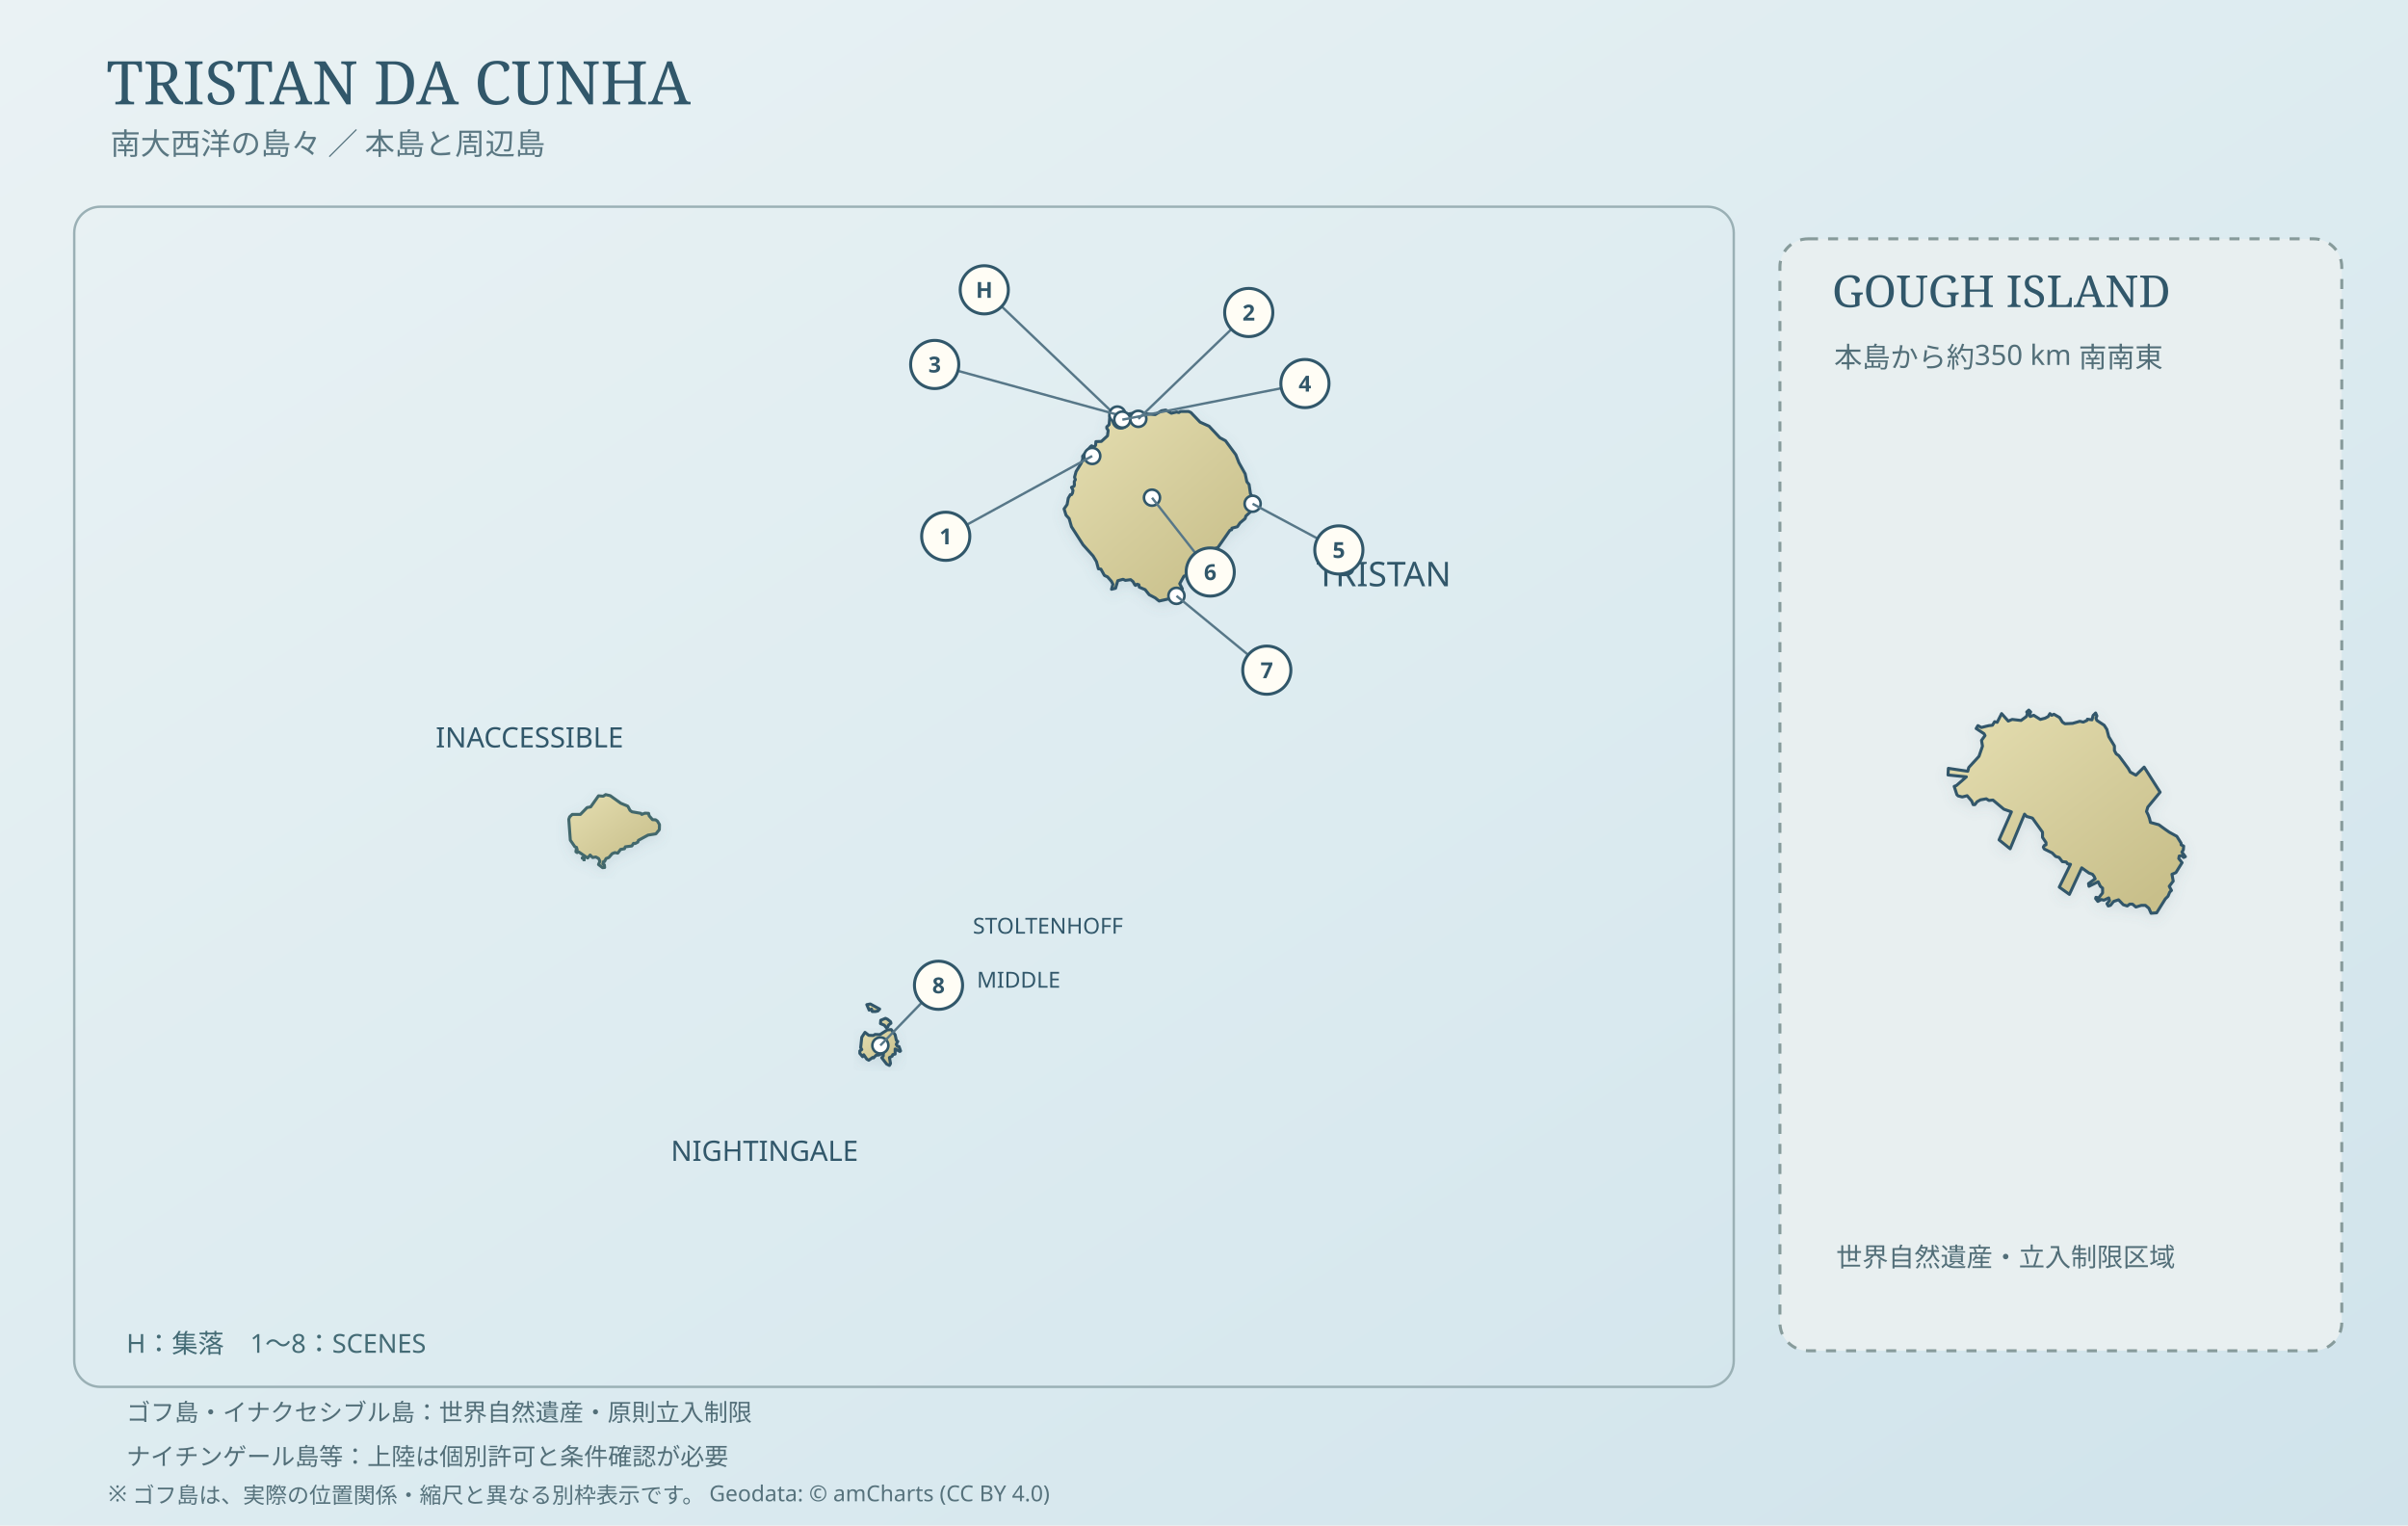
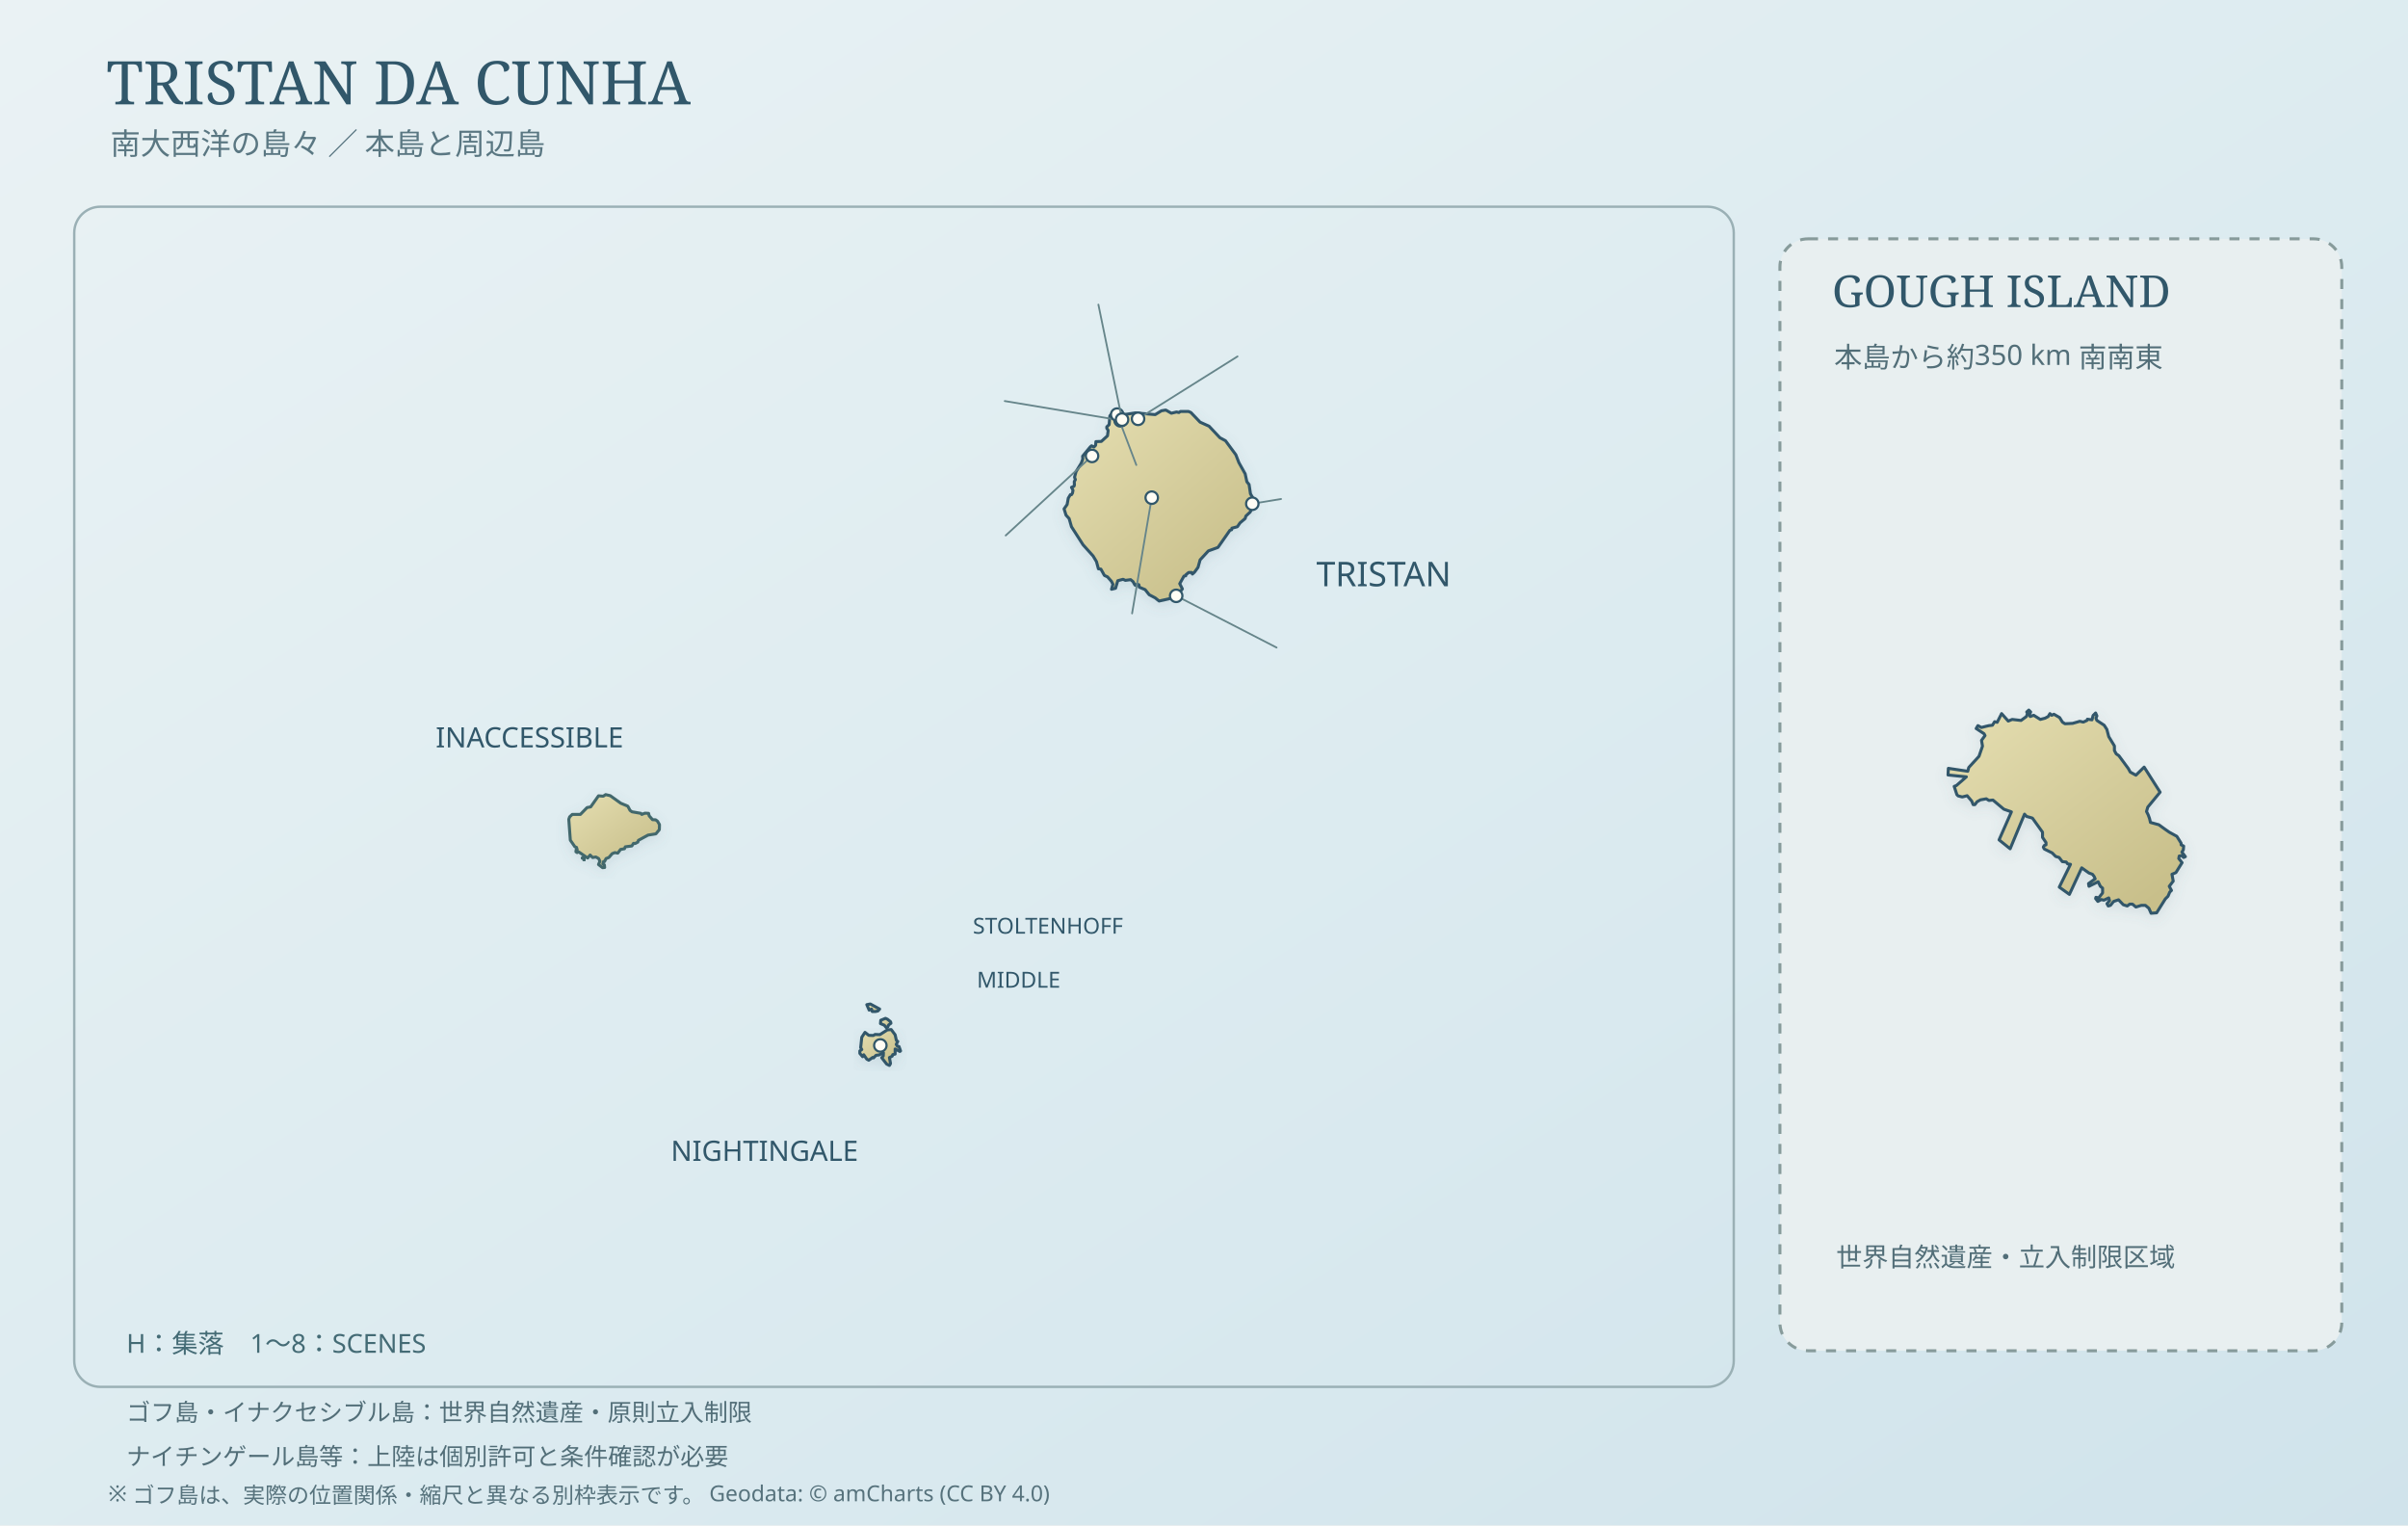
<svg xmlns="http://www.w3.org/2000/svg" viewBox="0 0 1200 760" role="img" data-map-projection="local-equirectangular-fit-v1" data-map-style="journey-atlas-map-v3-clean-background" aria-label="Tristan da Cunha four island areas and nine real locations">
  <defs>
    <linearGradient id="sea" x1="0" y1="0" x2="1" y2="1">
      <stop offset="0" stop-color="#eaf2f4" />
      <stop offset=".55" stop-color="#dcebf0" />
      <stop offset="1" stop-color="#d0e3eb" />
    </linearGradient>
    <linearGradient id="land" x1=".12" y1=".08" x2=".88" y2=".92">
      <stop offset="0" stop-color="#e2dbad" />
      <stop offset=".52" stop-color="#d4cc9b" />
      <stop offset="1" stop-color="#c8bf8a" />
    </linearGradient>
    <filter id="shadow" x="-15%" y="-15%" width="130%" height="130%">
      <feGaussianBlur in="SourceAlpha" stdDeviation="3" result="blur" />
      <feOffset in="blur" dy="2" result="offset" />
      <feColorMatrix in="offset" type="matrix" values="0 0 0 0 .12 0 0 0 0 .22 0 0 0 0 .28 0 0 0 .15 0" />
      <feBlend in="SourceGraphic" mode="normal" />
    </filter>
  </defs>
  <rect width="1200" height="760" fill="url(#sea)" />
  <text x="53" y="52" font-family="Georgia,serif" font-size="30" fill="#31576a">TRISTAN DA CUNHA</text>
  <text x="55" y="77" font-family="sans-serif" font-size="15" fill="#5a7782">南大西洋の島々 ／ 本島と周辺島</text>
  <rect x="37" y="103" width="827" height="588" rx="13" fill="none" stroke="#9ab0b5" stroke-width="1.2" />
  <g id="islands-main">
    <path id="island-5" d="M580.96,204.31 L583.74,205.89 L586.31,205.27 L587.50,205.54 L588.26,205.01 L592.29,205.01 L593.48,205.54 L598.06,210.34 L602.51,212.34 L607.94,218.11 L610.72,219.59 L615.86,226.57 L617.39,230.50 L620.52,236.09 L621.36,240.02 L622.47,241.41 L623.16,246.04 L624.69,248.66 L625.53,252.06 L623.79,253.54 L623.02,255.12 L620.87,257.12 L620.52,258.35 L617.95,260.53 L616.63,262.45 L613.92,263.15 L613.78,263.93 L612.94,264.19 L606.96,272.75 L602.17,274.49 L598.06,278.95 L597.02,282.70 L595.28,285.06 L594.24,286.02 L593.82,285.23 L592.36,285.23 L590.90,286.45 L590.90,286.89 L590.00,287.06 L587.91,290.82 L589.23,293.44 L585.76,297.63 L577.62,299.46 L575.68,297.89 L572.69,296.32 L570.67,293.78 L567.75,292.56 L567.54,291.34 L566.64,291.08 L566.01,291.69 L565.59,291.52 L564.62,289.77 L563.44,288.81 L560.80,289.16 L559.68,288.63 L557.04,289.33 L555.93,293.09 L553.91,293.61 L554.61,291.08 L553.84,289.59 L551.90,287.41 L550.37,286.71 L548.63,283.57 L547.38,283.40 L546.41,279.82 L544.74,277.03 L539.73,271.44 L533.96,262.45 L532.78,258.35 L531.25,256.69 L530.27,253.54 L531.80,251.36 L532.36,248.22 L533.40,246.47 L533.96,246.47 L534.45,245.69 L534.72,244.29 L533.96,242.81 L535.21,242.28 L535.42,241.67 L535.35,239.93 L535.91,238.97 L535.49,237.75 L536.25,234.95 L538.83,230.76 L539.59,228.76 L539.52,227.27 L543.35,222.64 L543.97,222.12 L545.15,222.73 L545.99,221.86 L546.13,220.03 L548.84,219.94 L551.90,217.15 L552.25,214.44 L551.55,213.39 L551.55,212.69 L552.73,211.56 L553.08,207.19 L553.78,206.41 L555.37,205.89 L560.80,206.50 L565.80,205.71 L575.68,206.58 L578.81,204.66 L580.96,204.31 Z" fill="url(#land)" stroke="#31576a" stroke-width="1.5" stroke-linejoin="round" filter="url(#shadow)" />
    <path id="island-6" d="M304.10,396.44 L309.32,400.19 L312.86,401.67 L313.97,403.77 L314.95,404.47 L319.40,405.25 L319.81,405.78 L321.41,405.16 L323.22,405.25 L323.50,406.47 L325.17,408.39 L326.77,408.48 L327.67,409.18 L328.64,410.84 L328.58,413.37 L326.84,415.46 L322.94,416.08 L318.15,418.69 L317.87,419.57 L316.55,420.27 L315.71,420.18 L314.88,421.49 L311.61,421.92 L311.19,422.88 L309.25,423.23 L307.86,425.07 L306.40,424.80 L305.07,425.33 L303.41,427.25 L302.02,427.77 L301.25,429.26 L300.76,429.26 L300.42,430.39 L301.18,430.91 L301.32,432.22 L300.28,432.31 L298.26,430.74 L298.96,429.08 L298.33,427.77 L296.94,426.99 L295.34,427.25 L294.09,426.03 L292.84,427.51 L288.67,424.63 L287.62,424.19 L287.62,424.80 L287.00,424.37 L287.14,423.32 L287.62,423.32 L287.28,422.19 L286.51,421.92 L284.22,418.61 L283.45,408.22 L283.87,407.00 L285.19,405.78 L289.22,405.78 L292.56,402.37 L294.37,402.02 L298.26,396.52 L300.63,396.70 L301.81,395.91 L304.10,396.44 Z" fill="url(#land)" stroke="#42676c" stroke-width="1.5" stroke-linejoin="round" filter="url(#shadow)" />
    <path id="island-1" d="M446.08,515.58 L446.70,518.38 L447.40,518.90 L446.63,520.38 L447.26,521.34 L448.02,521.43 L448.79,523.61 L448.44,523.88 L446.08,522.65 L446.08,525.19 L444.89,525.45 L444.62,526.23 L443.23,526.93 L443.78,529.90 L443.23,530.86 L441.84,530.16 L439.40,527.02 L440.17,526.15 L440.24,524.49 L438.08,525.62 L436.55,525.80 L435.30,527.11 L434.95,526.84 L432.94,528.24 L431.96,527.72 L430.43,525.53 L429.88,526.49 L428.49,524.84 L428.49,523.61 L429.46,522.92 L428.90,521.96 L429.46,516.81 L431.06,514.36 L432.94,515.85 L435.23,515.93 L436.06,515.41 L438.50,515.50 L442.18,513.14 L444.13,512.97 L446.08,515.58 Z" fill="url(#land)" stroke="#31576a" stroke-width="1.5" stroke-linejoin="round" filter="url(#shadow)" />
    <path id="island-2" d="M442.25,507.82 L443.78,509.04 L443.99,509.82 L442.81,510.70 L442.39,511.74 L441.70,512.01 L440.65,510.78 L438.78,510.00 L438.92,508.34 L441.28,507.38 L442.25,507.82 Z" fill="url(#land)" stroke="#31576a" stroke-width="1.5" stroke-linejoin="round" filter="url(#shadow)" />
    <path id="island-3" d="M433.70,500.22 L438.36,502.75 L437.52,503.71 L436.34,503.97 L434.67,503.97 L434.33,502.75 L433.14,503.28 L431.96,500.57 L433.70,500.22 Z" fill="url(#land)" stroke="#31576a" stroke-width="1.5" stroke-linejoin="round" filter="url(#shadow)" />
    <path id="island-4" d="M291.45,427.34 L291.38,428.38 L290.96,428.47 L290.96,427.95 L290.06,427.51 L291.17,426.72 L291.45,427.34 Z" fill="url(#land)" stroke="#42676c" stroke-width="1.5" stroke-linejoin="round" filter="url(#shadow)" />
  </g>
  <text x="656.0" y="292.1" fill="#31576a" font-size="17" font-family="sans-serif" text-anchor="start">TRISTAN</text>
  <text x="263.9" y="372.4" fill="#31576a" font-size="14" font-family="sans-serif" text-anchor="middle">INACCESSIBLE</text>
  <text x="381.0" y="578.4" fill="#31576a" font-size="14" font-family="sans-serif" text-anchor="middle">NIGHTINGALE</text>
  <text x="486.8" y="492.1" fill="#31576a" font-size="11" font-family="sans-serif" text-anchor="start">MIDDLE</text>
  <text x="484.8" y="465.2" fill="#31576a" font-size="11" font-family="sans-serif" text-anchor="start">STOLTENHOFF</text>
-   <g class="map-location" data-marker="H">
-     <circle cx="558.52" cy="209.44" r="4" stroke="#31576a" fill="#fff" stroke-width="1.3" />
-     <path d="M558.5,209.4 L490.5,144.4" fill="none" stroke="#577788" stroke-width="1.2" />
-     <circle cx="490.5" cy="144.4" r="12" fill="#fffdf5" stroke="#31576a" stroke-width="1.5" />
-     <text x="490.5" y="148.4" text-anchor="middle" font-size="11" font-family="sans-serif" font-weight="bold" fill="#31576a">H</text>
+   <g id="hero-marker" data-latitude="-37.067570" data-longitude="-12.311070" data-x="558.414191" data-y="209.438220" data-label-x="500.708191" data-label-y="199.821220">
+     <line x1="558.414" y1="209.438" x2="500.708" y2="199.821" stroke="#66858a" stroke-width=".9" stroke-linecap="round" />
+     <circle cx="558.414" cy="209.438" r="3.1" stroke="#31576a" stroke-width="1.1" fill="#fffdf5" />
  </g>
-   <g class="map-location" data-marker="1">
-     <circle cx="544.31" cy="227.17" r="4" stroke="#31576a" fill="#fff" stroke-width="1.3" />
-     <path d="M544.3,227.2 L471.3,267.2" fill="none" stroke="#577788" stroke-width="1.2" />
-     <circle cx="471.3" cy="267.2" r="12" fill="#fffdf5" stroke="#31576a" stroke-width="1.5" />
-     <text x="471.3" y="271.2" text-anchor="middle" font-size="11" font-family="sans-serif" font-weight="bold" fill="#31576a">1</text>
+   <g id="scene-marker-1" data-latitude="-37.087880" data-longitude="-12.331520" data-x="544.207664" data-y="227.166441" data-label-x="501.175664" data-label-y="266.802441">
+     <line x1="544.208" y1="227.166" x2="501.176" y2="266.802" stroke="#66858a" stroke-width=".9" stroke-linecap="round" />
+     <circle cx="544.208" cy="227.166" r="3.1" stroke="#31576a" stroke-width="1.1" fill="#fffdf5" />
  </g>
-   <g class="map-location" data-marker="2">
-     <circle cx="567.26" cy="208.68" r="4" stroke="#31576a" fill="#fff" stroke-width="1.3" />
-     <path d="M567.3,208.7 L622.3,155.7" fill="none" stroke="#577788" stroke-width="1.2" />
-     <circle cx="622.3" cy="155.7" r="12" fill="#fffdf5" stroke="#31576a" stroke-width="1.5" />
-     <text x="622.3" y="159.7" text-anchor="middle" font-size="11" font-family="sans-serif" font-weight="bold" fill="#31576a">2</text>
+   <g id="scene-marker-2" data-latitude="-37.066700" data-longitude="-12.298510" data-x="567.139568" data-y="208.678814" data-label-x="616.703568" data-label-y="177.592814">
+     <line x1="567.14" y1="208.679" x2="616.704" y2="177.593" stroke="#66858a" stroke-width=".9" stroke-linecap="round" />
+     <circle cx="567.14" cy="208.679" r="3.1" stroke="#31576a" stroke-width="1.1" fill="#fffdf5" />
  </g>
-   <g class="map-location" data-marker="3">
-     <circle cx="556.84" cy="206.57" r="4" stroke="#31576a" fill="#fff" stroke-width="1.3" />
-     <path d="M556.8,206.6 L465.8,181.6" fill="none" stroke="#577788" stroke-width="1.2" />
-     <circle cx="465.8" cy="181.6" r="12" fill="#fffdf5" stroke="#31576a" stroke-width="1.5" />
-     <text x="465.8" y="185.6" text-anchor="middle" font-size="11" font-family="sans-serif" font-weight="bold" fill="#31576a">3</text>
+   <g id="scene-marker-3" data-latitude="-37.064280" data-longitude="-12.313490" data-x="556.733027" data-y="206.566441" data-label-x="566.266027" data-label-y="231.678441">
+     <line x1="556.733" y1="206.566" x2="566.266" y2="231.678" stroke="#66858a" stroke-width=".9" stroke-linecap="round" />
+     <circle cx="556.733" cy="206.566" r="3.1" stroke="#31576a" stroke-width="1.1" fill="#fffdf5" />
  </g>
-   <g class="map-location" data-marker="4">
-     <circle cx="559.27" cy="209.07" r="4" stroke="#31576a" fill="#fff" stroke-width="1.3" />
-     <path d="M559.3,209.1 L650.3,191.1" fill="none" stroke="#577788" stroke-width="1.2" />
-     <circle cx="650.3" cy="191.1" r="12" fill="#fffdf5" stroke="#31576a" stroke-width="1.5" />
-     <text x="650.3" y="195.1" text-anchor="middle" font-size="11" font-family="sans-serif" font-weight="bold" fill="#31576a">4</text>
+   <g id="scene-marker-4" data-latitude="-37.067150" data-longitude="-12.310000" data-x="559.157515" data-y="209.071610" data-label-x="547.372515" data-label-y="151.769610">
+     <line x1="559.158" y1="209.072" x2="547.373" y2="151.77" stroke="#66858a" stroke-width=".9" stroke-linecap="round" />
+     <circle cx="559.158" cy="209.072" r="3.1" stroke="#31576a" stroke-width="1.1" fill="#fffdf5" />
  </g>
-   <g class="map-location" data-marker="5">
-     <circle cx="624.23" cy="250.98" r="4" stroke="#31576a" fill="#fff" stroke-width="1.3" />
-     <path d="M624.2,251.0 L667.2,274.0" fill="none" stroke="#577788" stroke-width="1.2" />
-     <circle cx="667.2" cy="274.0" r="12" fill="#fffdf5" stroke="#31576a" stroke-width="1.5" />
-     <text x="667.2" y="278.0" text-anchor="middle" font-size="11" font-family="sans-serif" font-weight="bold" fill="#31576a">5</text>
+   <g id="scene-marker-5" data-latitude="-37.115160" data-longitude="-12.216560" data-x="624.069879" data-y="250.978644" data-label-x="638.401879" data-label-y="248.619644">
+     <line x1="624.07" y1="250.979" x2="638.402" y2="248.62" stroke="#66858a" stroke-width=".9" stroke-linecap="round" />
+     <circle cx="624.07" cy="250.979" r="3.1" stroke="#31576a" stroke-width="1.1" fill="#fffdf5" />
  </g>
-   <g class="map-location" data-marker="6">
-     <circle cx="574.08" cy="247.96" r="4" stroke="#31576a" fill="#fff" stroke-width="1.3" />
-     <path d="M574.1,248.0 L603.1,285.0" fill="none" stroke="#577788" stroke-width="1.2" />
-     <circle cx="603.1" cy="285.0" r="12" fill="#fffdf5" stroke="#31576a" stroke-width="1.5" />
-     <text x="603.1" y="289.0" text-anchor="middle" font-size="11" font-family="sans-serif" font-weight="bold" fill="#31576a">6</text>
+   <g id="scene-marker-6" data-latitude="-37.111700" data-longitude="-12.288700" data-x="573.954533" data-y="247.958475" data-label-x="564.162533" data-label-y="305.634475">
+     <line x1="573.955" y1="247.958" x2="564.163" y2="305.634" stroke="#66858a" stroke-width=".9" stroke-linecap="round" />
+     <circle cx="573.955" cy="247.958" r="3.1" stroke="#31576a" stroke-width="1.1" fill="#fffdf5" />
  </g>
-   <g class="map-location" data-marker="7">
-     <circle cx="586.27" cy="296.87" r="4" stroke="#31576a" fill="#fff" stroke-width="1.3" />
-     <path d="M586.3,296.9 L631.3,333.9" fill="none" stroke="#577788" stroke-width="1.2" />
-     <circle cx="631.3" cy="333.9" r="12" fill="#fffdf5" stroke="#31576a" stroke-width="1.5" />
-     <text x="631.3" y="337.9" text-anchor="middle" font-size="11" font-family="sans-serif" font-weight="bold" fill="#31576a">7</text>
+   <g id="scene-marker-7" data-latitude="-37.167740" data-longitude="-12.271170" data-x="586.132548" data-y="296.874746" data-label-x="636.174548" data-label-y="322.646746">
+     <line x1="586.133" y1="296.875" x2="636.175" y2="322.647" stroke="#66858a" stroke-width=".9" stroke-linecap="round" />
+     <circle cx="586.133" cy="296.875" r="3.1" stroke="#31576a" stroke-width="1.1" fill="#fffdf5" />
  </g>
-   <g class="map-location" data-marker="8">
-     <circle cx="438.71" cy="520.88" r="4" stroke="#31576a" fill="#fff" stroke-width="1.3" />
-     <path d="M438.7,520.9 L467.7,490.9" fill="none" stroke="#577788" stroke-width="1.2" />
-     <circle cx="467.7" cy="490.9" r="12" fill="#fffdf5" stroke="#31576a" stroke-width="1.5" />
-     <text x="467.7" y="494.9" text-anchor="middle" font-size="11" font-family="sans-serif" font-weight="bold" fill="#31576a">8</text>
+   <g id="scene-marker-8" data-latitude="-37.424370" data-longitude="-12.483390" data-x="438.704231" data-y="520.882288" data-label-x="437.473231" data-label-y="520.085288">
+     <line x1="438.704" y1="520.882" x2="437.473" y2="520.085" stroke="#66858a" stroke-width=".9" stroke-linecap="round" />
+     <circle cx="438.704" cy="520.882" r="3.1" stroke="#31576a" stroke-width="1.1" fill="#fffdf5" />
  </g>
  <g font-family="sans-serif">
    <text x="63" y="674" font-size="13" fill="#446b75">H：集落　1〜8：SCENES</text>
    <text x="63" y="708" font-size="12" fill="#526e78">ゴフ島・イナクセシブル島：世界自然遺産・原則立入制限</text>
    <text x="63" y="730" font-size="12" fill="#526e78">ナイチンゲール島等：上陸は個別許可と条件確認が必要</text>
  </g>
  <rect x="887" y="119" width="280" height="554" rx="14" fill="#e8eff0" stroke="#879b9b" stroke-width="1.5" stroke-dasharray="5 5" />
  <text x="913" y="153" font-family="Georgia,serif" font-size="22" fill="#31576a">GOUGH ISLAND</text>
  <text x="914" y="183" font-size="14" font-family="sans-serif" fill="#526e78">本島から約350 km 南南東</text>
  <path id="gough-land" d="M1011.02,353.80 L1011.97,354.73 L1011.26,356.17 L1011.73,357.00 L1013.46,356.38 L1016.77,358.45 L1019.13,357.83 L1020.71,357.00 L1021.57,355.55 L1022.44,356.38 L1023.54,355.86 L1026.38,357.52 L1027.79,359.79 L1029.05,360.61 L1032.91,360.41 L1036.46,359.38 L1038.19,359.79 L1040.00,358.96 L1040.24,358.34 L1042.52,358.65 L1043.07,356.48 L1044.33,355.24 L1044.96,356.69 L1044.49,357.83 L1044.96,358.96 L1048.59,361.34 L1049.92,363.40 L1050.87,367.02 L1053.70,371.67 L1053.70,373.94 L1054.57,375.59 L1055.91,376.52 L1060.63,382.92 L1061.58,384.68 L1064.41,386.23 L1068.51,382.20 L1076.46,394.70 L1070.32,402.14 L1069.69,404.31 L1070.56,406.06 L1071.19,407.82 L1071.66,409.78 L1075.83,410.92 L1078.67,412.98 L1081.03,414.63 L1084.81,416.70 L1086.94,420.11 L1086.94,420.93 L1088.20,421.55 L1088.04,423.41 L1087.33,424.55 L1089.06,426.82 L1088.20,427.23 L1087.25,426.31 L1085.99,426.51 L1085.76,427.75 L1087.41,429.82 L1084.34,434.77 L1082.37,435.60 L1083.00,439.01 L1081.03,441.59 L1082.13,443.66 L1081.27,444.48 L1080.40,446.55 L1079.06,447.89 L1074.73,454.81 L1071.97,455.02 L1070.87,452.54 L1069.14,451.09 L1067.09,451.09 L1064.41,451.92 L1062.68,450.47 L1061.34,450.47 L1060.08,451.40 L1058.11,450.78 L1055.75,448.31 L1053.31,449.13 L1051.73,451.09 L1050.63,451.40 L1050.00,450.27 L1051.26,448.72 L1050.87,447.38 L1048.43,448.51 L1047.17,448.20 L1045.44,449.13 L1044.33,447.69 L1044.49,447.07 L1045.83,447.38 L1047.80,444.90 L1047.80,442.52 L1046.70,441.59 L1045.59,439.32 L1041.02,441.59 L1040.79,440.25 L1044.10,437.87 L1043.62,436.74 L1042.76,435.60 L1041.02,434.98 L1037.40,432.40 L1031.26,445.62 L1026.22,442.00 L1031.81,430.64 L1030.39,430.44 L1029.68,429.51 L1027.72,429.30 L1026.14,427.23 L1024.41,426.72 L1022.68,424.96 L1018.74,423.00 L1018.27,422.07 L1018.74,421.24 L1019.61,420.93 L1019.61,419.80 L1017.87,417.22 L1017.87,414.63 L1012.83,407.61 L1009.92,406.78 L1008.90,405.65 L1001.73,422.90 L996.22,418.46 L1002.36,404.51 L998.58,403.17 L993.15,398.62 L991.18,398.83 L989.84,398.00 L986.92,398.52 L985.27,399.45 L984.17,400.90 L983.30,400.90 L982.59,399.14 L980.31,396.46 L977.87,397.08 L975.82,396.56 L975.19,395.94 L973.85,391.81 L974.95,391.39 L979.91,387.06 L970.78,386.13 L970.94,382.82 L980.62,384.27 L981.10,382.41 L986.21,376.83 L987.95,371.77 L987.47,368.88 L989.21,366.50 L988.73,365.57 L984.80,362.99 L985.66,361.54 L987.40,362.47 L989.84,361.85 L991.18,361.54 L992.91,361.34 L994.01,359.58 L995.27,359.89 L997.48,355.55 L1000.78,359.27 L1002.75,358.45 L1007.16,358.96 L1009.84,357.00 L1010.39,355.55 L1010.00,354.73 L1011.02,353.80 Z" fill="url(#land)" stroke="#31576a" stroke-width="1.5" stroke-linejoin="round" filter="url(#shadow)" />
  <text x="915" y="631" font-size="13" font-family="sans-serif" fill="#526e78">世界自然遺産・立入制限区域</text>
  <text x="54" y="748" font-size="11" font-family="sans-serif" fill="#56727c">※ ゴフ島は、実際の位置関係・縮尺と異なる別枠表示です。 Geodata: © amCharts (CC BY 4.0)</text>
</svg>
